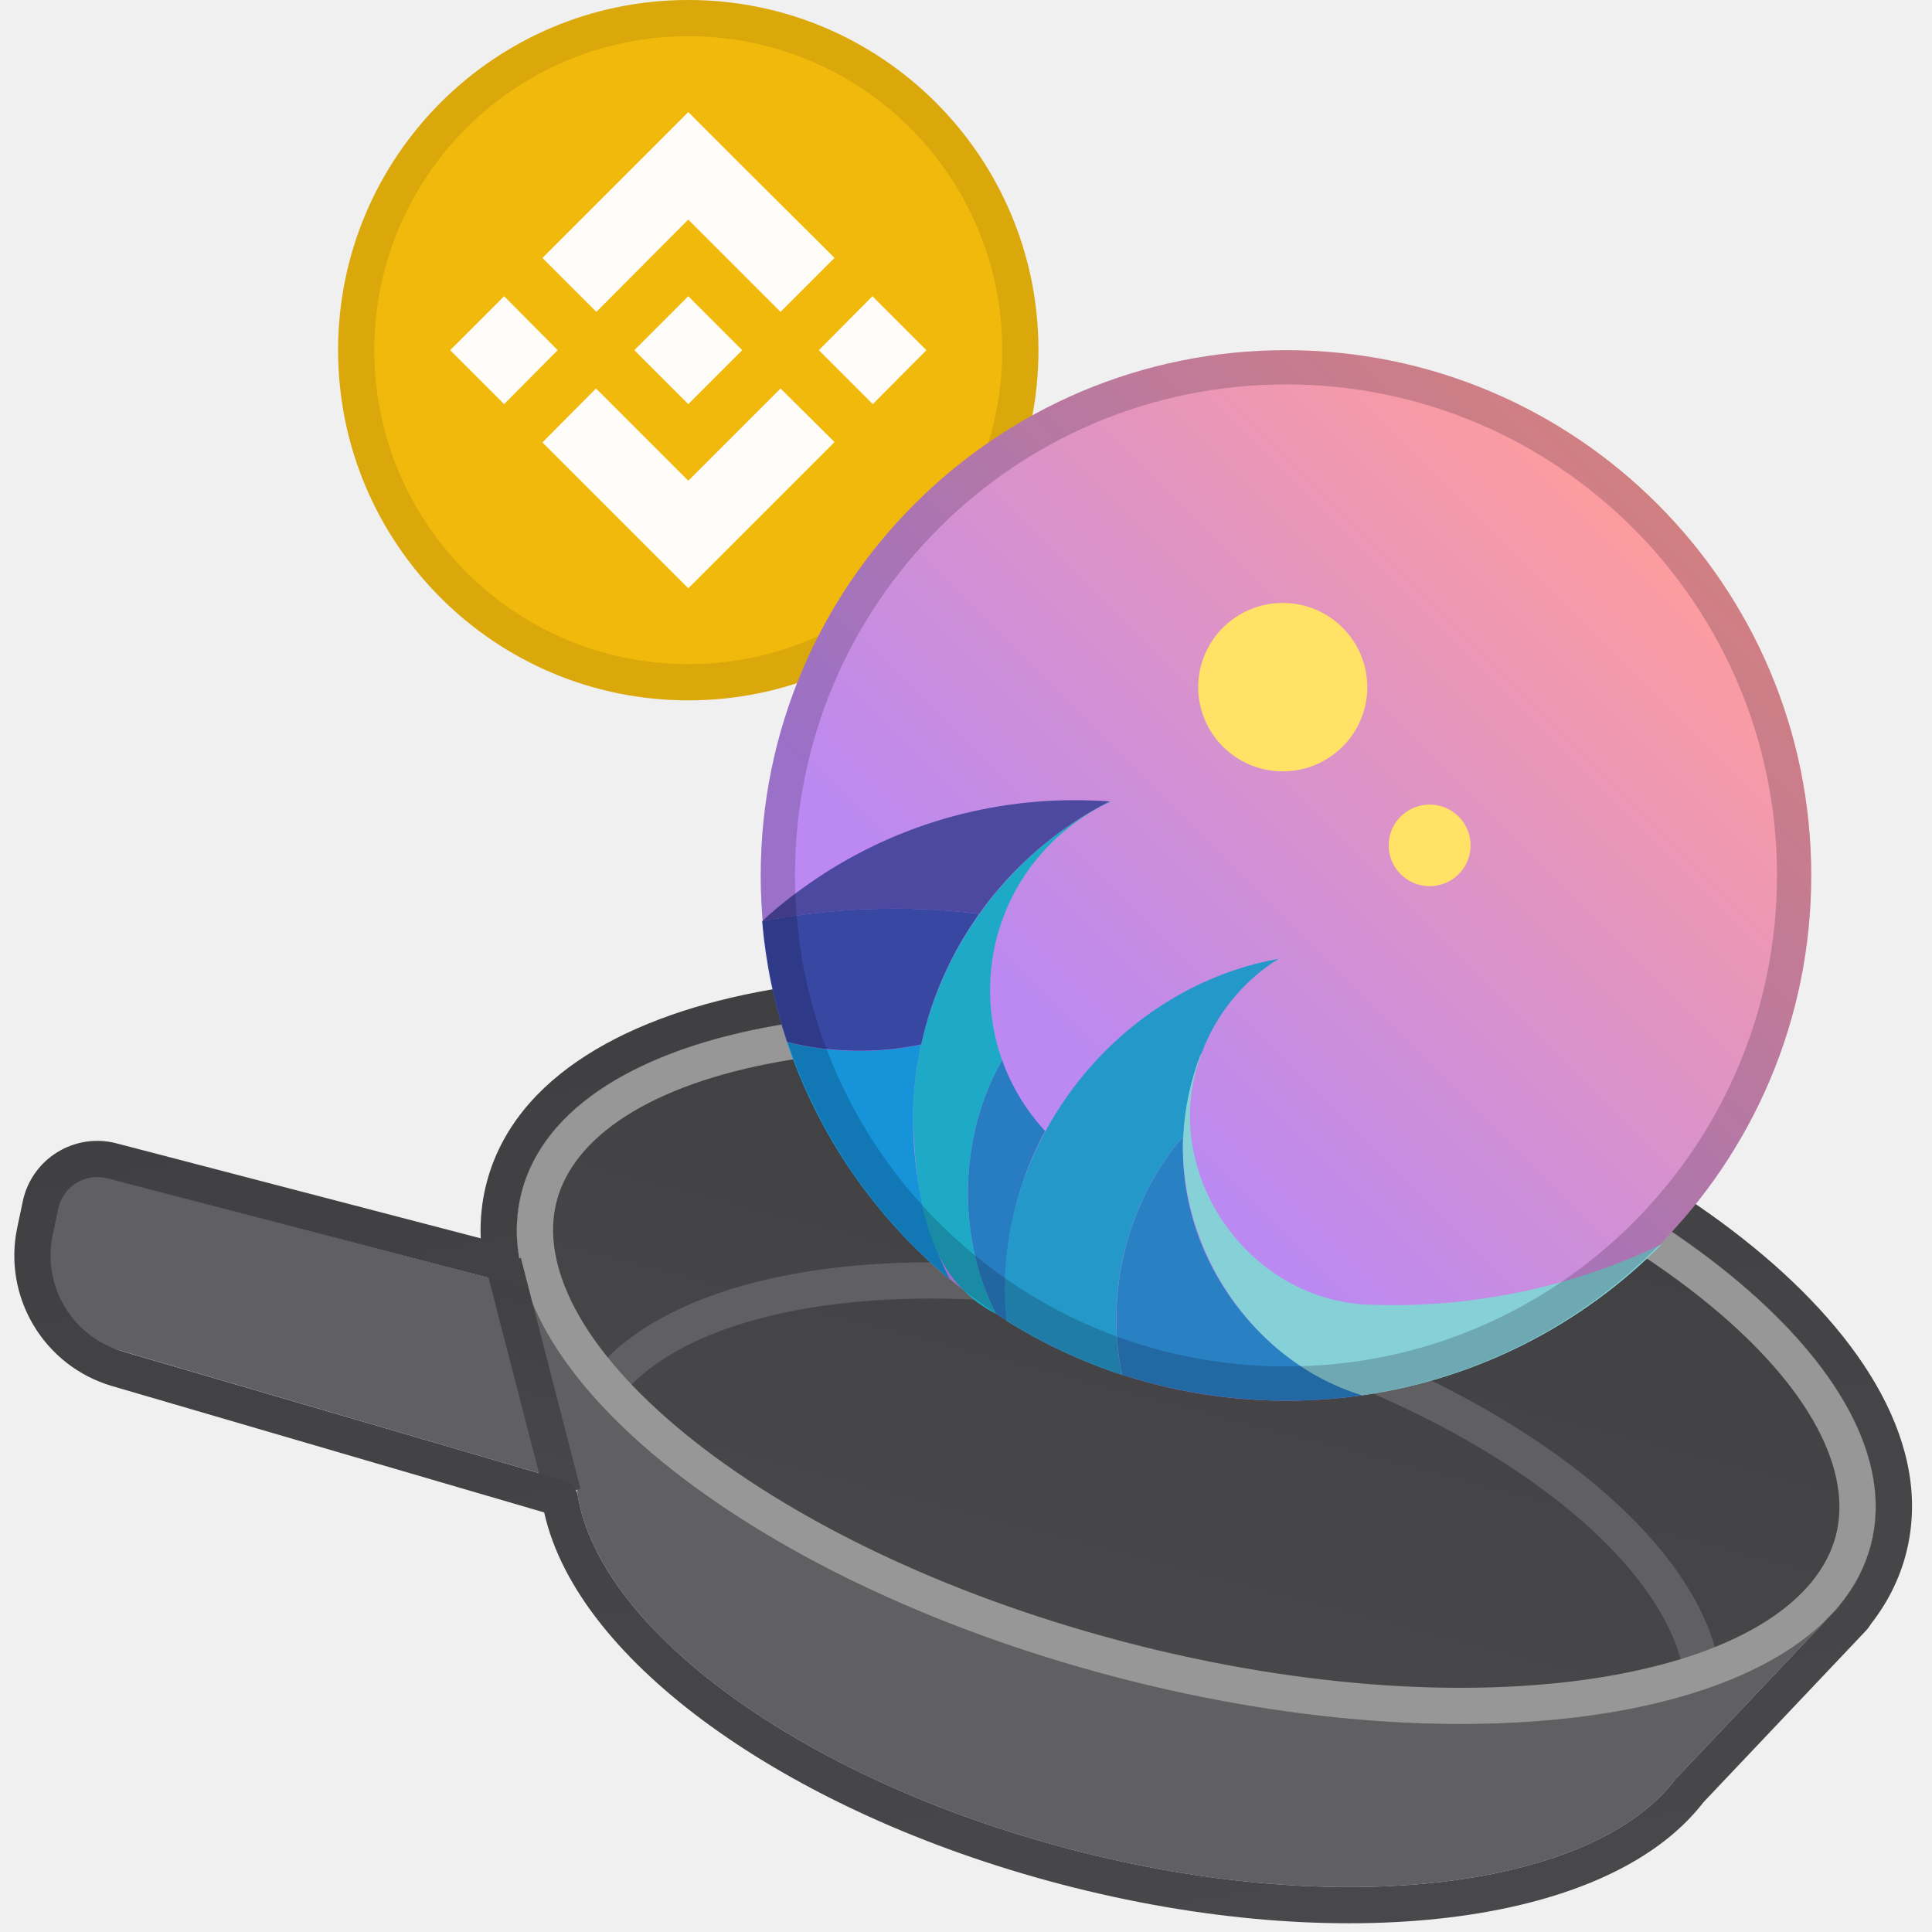
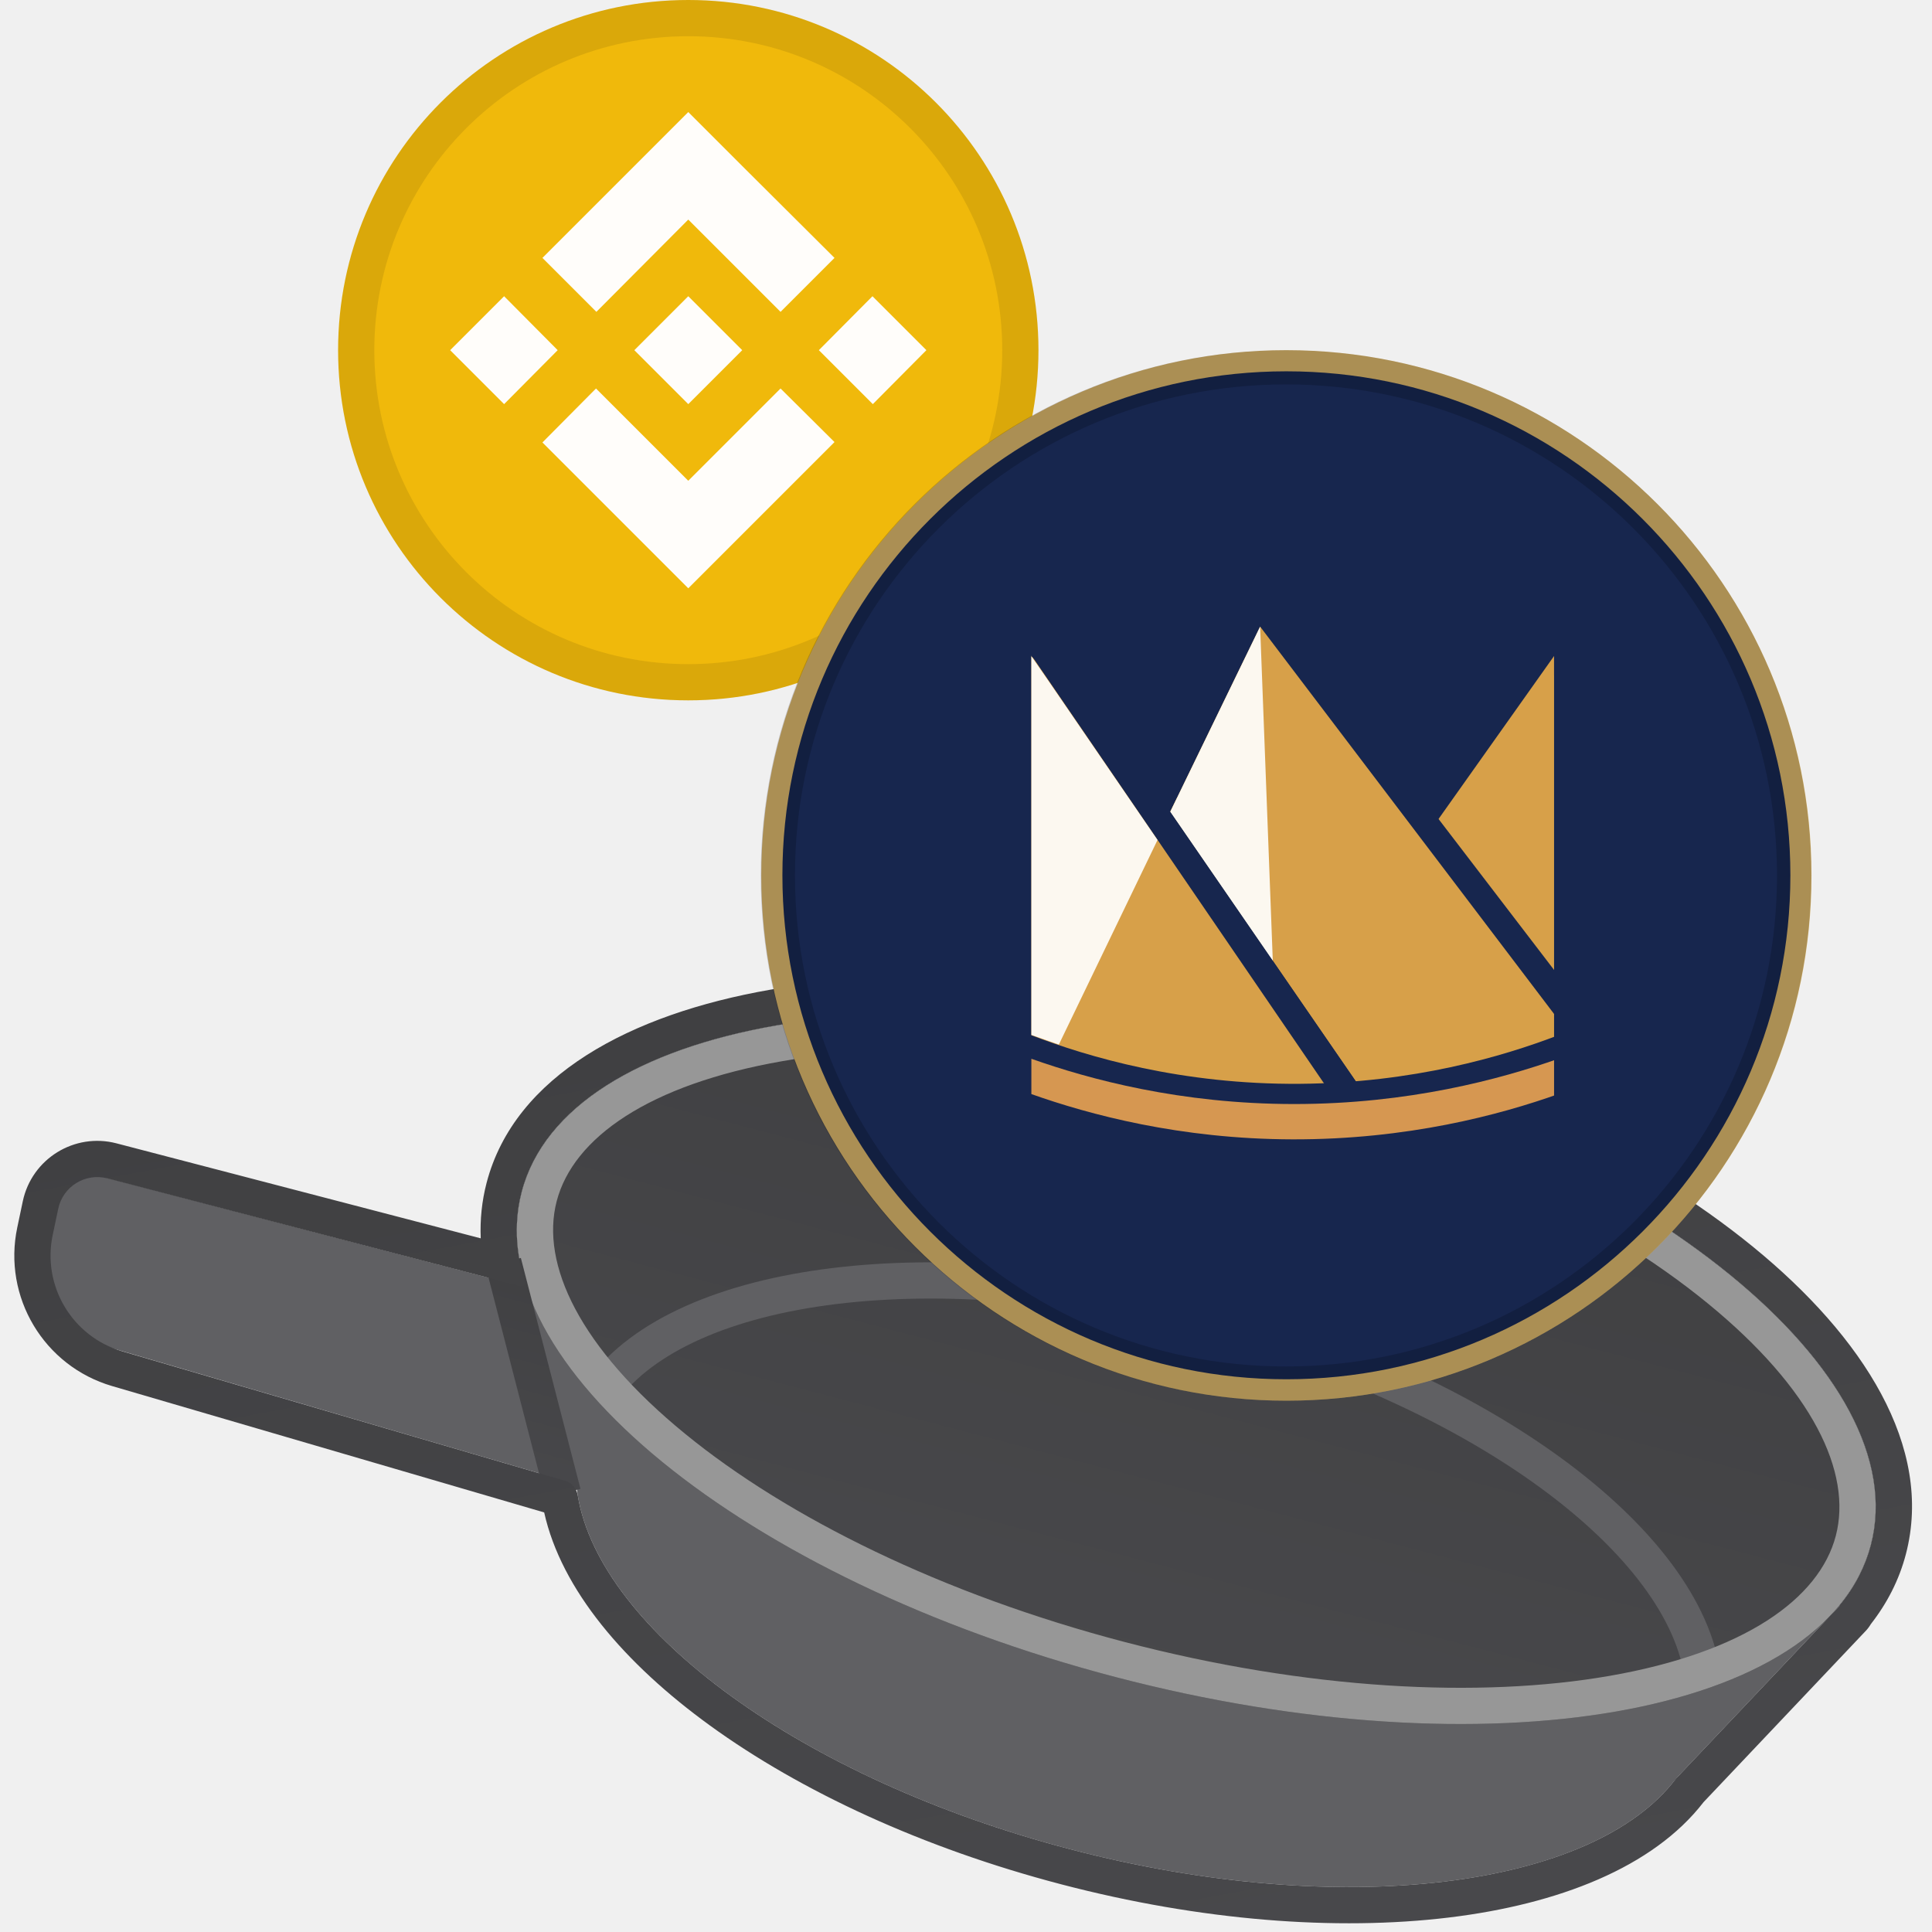
<svg xmlns="http://www.w3.org/2000/svg" width="96" height="96" viewBox="0 0 96 96" fill="none">
  <g clip-path="url(#clip0)">
    <path d="M28.827 71.417C26.92 78.704 37.827 87.87 53.188 91.89C68.55 95.91 82.549 93.262 84.456 85.975C86.362 78.688 75.456 69.522 60.094 65.502C44.733 61.482 30.734 64.13 28.827 71.417Z" fill="#606063" />
    <path d="M82.155 89.564L91.408 79.793L25.795 62.622L29.228 75.713L82.155 89.564Z" fill="#606063" />
    <path d="M29.96 64.976L4.844 58.403C3.755 58.118 2.648 58.795 2.406 59.895L2.125 61.172C1.565 63.716 3.072 66.26 5.573 66.992L30.66 74.335L29.96 64.976Z" fill="#606063" />
    <path d="M25.922 59.226C23.705 67.694 36.916 78.487 55.428 83.331C73.941 88.176 90.745 85.239 92.961 76.77C95.177 68.302 81.967 57.509 63.454 52.664C44.942 47.82 28.138 50.757 25.922 59.226Z" fill="url(#paint0_linear)" />
    <path fill-rule="evenodd" clip-rule="evenodd" d="M76.604 73.971C80.863 77.103 83.352 80.491 83.723 83.494L85.509 83.273C85.046 79.531 82.067 75.755 77.67 72.521C73.236 69.261 67.207 66.433 60.322 64.631C53.438 62.829 46.796 62.341 41.333 63.012C35.916 63.677 31.469 65.509 29.232 68.545L30.681 69.613C32.476 67.177 36.305 65.443 41.552 64.798C46.754 64.16 53.165 64.619 59.866 66.373C66.568 68.126 72.382 70.867 76.604 73.971Z" fill="#606063" />
    <path fill-rule="evenodd" clip-rule="evenodd" d="M34.041 71.243C28.808 66.969 26.842 62.819 27.663 59.681C28.484 56.544 32.231 53.889 38.887 52.726C45.371 51.592 53.934 52.033 62.998 54.406C72.063 56.778 79.745 60.588 84.842 64.752C90.075 69.027 92.041 73.177 91.22 76.314C90.399 79.452 86.651 82.107 79.996 83.27C73.512 84.404 64.949 83.962 55.884 81.59C46.819 79.218 39.138 75.408 34.041 71.243ZM55.428 83.331C36.916 78.487 23.705 67.694 25.922 59.226C28.138 50.757 44.942 47.82 63.454 52.664C81.967 57.509 95.177 68.302 92.961 76.77C90.745 85.239 73.941 88.176 55.428 83.331Z" fill="#979797" />
    <path fill-rule="evenodd" clip-rule="evenodd" d="M27.1 74.429L24.138 62.956L25.881 62.506L28.843 73.979L27.1 74.429Z" fill="url(#paint1_linear)" />
    <path fill-rule="evenodd" clip-rule="evenodd" d="M26.081 63.714C26.055 63.625 26.029 63.536 26.004 63.447C25.959 63.284 25.919 63.12 25.883 62.957L25.798 62.633C25.797 62.628 25.802 62.623 25.807 62.625C25.811 62.626 25.816 62.622 25.815 62.617C25.814 62.612 25.813 62.607 25.812 62.602C25.784 62.443 25.76 62.284 25.741 62.126C25.736 62.087 25.731 62.05 25.727 62.011C25.684 61.614 25.669 61.218 25.685 60.827C25.685 60.827 25.685 60.827 25.685 60.826C25.706 60.285 25.784 59.751 25.922 59.226C28.138 50.757 44.942 47.82 63.454 52.664C81.966 57.509 95.177 68.302 92.961 76.77C92.823 77.295 92.63 77.799 92.383 78.281C92.383 78.282 92.383 78.282 92.383 78.282C92.117 78.803 91.788 79.298 91.402 79.767C91.399 79.771 91.396 79.775 91.393 79.778C91.391 79.78 91.391 79.782 91.391 79.783C91.391 79.786 91.393 79.789 91.396 79.79C91.399 79.791 91.401 79.793 91.401 79.796C91.402 79.798 91.401 79.8 91.4 79.802L91.035 80.186C90.993 80.232 90.95 80.277 90.907 80.322L90.165 81.105L90.164 81.106L83.276 88.379C79.191 93.798 66.718 95.43 53.188 91.889C39.807 88.387 29.805 80.98 28.71 74.312C28.654 73.971 28.42 73.68 28.088 73.583L6.076 67.146C3.59 66.419 2.083 63.899 2.619 61.365L2.894 60.062C3.128 58.955 4.239 58.268 5.334 58.553L25.883 63.912C26.003 63.944 26.113 63.834 26.081 63.714ZM23.887 61.532C23.849 60.605 23.942 59.681 24.18 58.77C25.575 53.439 31.338 50.391 38.267 49.179C45.367 47.938 54.462 48.451 63.91 50.923C73.357 53.395 81.538 57.404 87.12 61.964C92.567 66.414 96.097 71.895 94.702 77.226C94.368 78.504 93.771 79.664 92.962 80.699C92.892 80.818 92.808 80.932 92.707 81.039L92.354 81.411C92.352 81.414 92.35 81.416 92.348 81.418C92.302 81.467 92.255 81.517 92.208 81.566C92.206 81.568 92.204 81.57 92.202 81.572L84.649 89.547C82.147 92.791 77.433 94.624 71.99 95.281C66.41 95.955 59.68 95.449 52.733 93.631C45.861 91.832 39.804 89.02 35.286 85.746C31.038 82.668 27.893 78.989 27.04 75.152L5.571 68.873C2.182 67.882 0.128 64.448 0.858 60.993L1.133 59.689C1.58 57.578 3.7 56.267 5.788 56.812L23.887 61.532Z" fill="url(#paint2_linear)" />
    <circle cx="34.2" cy="17.4" r="17.4" fill="#F0B90B" />
    <path d="M27.711 17.4L25.049 20.081L22.368 17.4L25.049 14.719L27.711 17.4ZM34.2 10.911L38.785 15.496L41.466 12.815L36.881 8.249L34.2 5.568L31.52 8.249L26.953 12.815L29.634 15.496L34.2 10.911ZM43.352 14.719L40.689 17.4L43.37 20.081L46.032 17.4L43.352 14.719ZM34.2 23.889L29.615 19.304L26.953 21.985L31.538 26.57L34.2 29.232L36.881 26.551L41.466 21.966L38.785 19.304L34.2 23.889ZM34.2 20.081L36.881 17.4L34.2 14.719L31.52 17.4L34.2 20.081Z" fill="#FFFDFA" />
    <g style="mix-blend-mode:multiply" opacity="0.1">
      <path fill-rule="evenodd" clip-rule="evenodd" d="M34.2 33C42.816 33 49.8 26.016 49.8 17.4C49.8 8.784 42.816 1.8 34.2 1.8C25.584 1.8 18.6 8.784 18.6 17.4C18.6 26.016 25.584 33 34.2 33ZM34.2 34.8C43.81 34.8 51.6 27.01 51.6 17.4C51.6 7.79 43.81 0 34.2 0C24.59 0 16.8 7.79 16.8 17.4C16.8 27.01 24.59 34.8 34.2 34.8Z" fill="#191326" />
    </g>
-     <path d="M63.9 69.6C78.315 69.6 90 57.915 90 43.5C90 29.085 78.315 17.4 63.9 17.4C49.485 17.4 37.8 29.085 37.8 43.5C37.8 57.915 49.485 69.6 63.9 69.6Z" fill="url(#paint3_linear)" />
-     <path d="M47.204 63.587C43.5 60.511 40.66 56.436 39.101 51.778C41.226 52.322 43.6 52.371 45.774 51.906C44.901 55.773 45.457 60.145 47.204 63.587Z" fill="#1693D9" />
-     <path d="M67.691 69.333C63.729 69.916 59.459 69.531 55.755 68.304C54.891 64.16 56.042 59.66 58.803 56.456C58.466 62.143 62.259 67.612 67.691 69.333Z" fill="#2981C4" />
-     <path d="M50.789 58.859C50.084 60.956 49.806 63.349 50.025 65.624C49.846 65.515 49.677 65.406 49.498 65.288C47.532 61.49 47.631 56.426 49.796 52.678C50.263 53.993 50.998 55.19 51.931 56.199C51.474 57.049 51.087 57.94 50.789 58.859Z" fill="#287CC2" />
-     <path d="M82.557 61.836C78.595 65.861 73.312 68.542 67.691 69.333C60.789 67.226 56.907 58.988 59.677 52.361C59.687 52.371 59.687 52.371 59.697 52.381C57.562 57.969 61.723 64.358 67.691 64.813C72.785 65.07 77.959 64.042 82.557 61.836Z" fill="#86D0D7" />
-     <path d="M63.53 47.644C61.763 48.742 60.402 50.423 59.687 52.391C59.677 52.381 59.677 52.381 59.667 52.371C59.171 53.647 58.863 55.022 58.793 56.466C56.032 59.67 54.881 64.17 55.745 68.314C53.709 67.652 51.792 66.742 50.015 65.634C49.121 57.267 55.248 49.128 63.53 47.644Z" fill="#2499C9" />
-     <path d="M49.687 46.052C49.002 48.139 49.032 50.591 49.796 52.678C47.631 56.416 47.532 61.49 49.498 65.288C45.993 63.528 45.536 59.393 45.367 55.714C45.307 49.098 49.22 42.788 55.139 39.831C55.159 39.831 55.179 39.831 55.198 39.831C52.587 41.037 50.571 43.292 49.687 46.052Z" fill="#1EAAC6" />
-     <path d="M55.139 39.821C52.547 41.136 50.323 43.065 48.654 45.409C47.274 45.241 45.854 45.152 44.424 45.152C42.179 45.152 39.985 45.369 37.87 45.785C37.87 45.785 37.87 45.785 37.87 45.775C37.989 45.666 38.108 45.557 38.227 45.448C38.743 44.993 39.29 44.558 39.856 44.153C43.649 41.393 48.337 39.761 53.391 39.761C53.987 39.761 54.563 39.781 55.139 39.821Z" fill="#4D49A1" />
-     <path d="M63.739 38.328C66.059 38.328 67.939 36.455 67.939 34.144C67.939 31.834 66.059 29.96 63.739 29.96C61.419 29.96 59.538 31.834 59.538 34.144C59.538 36.455 61.419 38.328 63.739 38.328Z" fill="#FFE266" />
-     <path d="M71.038 44.034C72.162 44.034 73.073 43.126 73.073 42.007C73.073 40.887 72.162 39.979 71.038 39.979C69.913 39.979 69.002 40.887 69.002 42.007C69.002 43.126 69.913 44.034 71.038 44.034Z" fill="#FFE266" />
-     <path d="M48.654 45.409C47.284 47.337 46.291 49.523 45.774 51.897C43.609 52.362 41.226 52.312 39.101 51.768C38.465 49.859 38.048 47.862 37.87 45.785C41.325 45.092 45.119 44.964 48.654 45.409Z" fill="#3847A2" />
+     <path d="M63.92 69.03C78.024 69.03 89.457 57.596 89.457 43.492C89.457 29.388 78.024 17.955 63.92 17.955C49.816 17.955 38.382 29.388 38.382 43.492C38.382 57.596 49.816 69.03 63.92 69.03Z" fill="#17264E" />
+     <path d="M77.386 50.585C77.386 50.57 77.371 50.57 77.371 50.555C77.296 50.435 77.281 50.316 77.326 50.225C77.326 50.211 77.326 50.181 77.341 50.166C77.221 49.821 77.056 49.491 77.071 49.146C76.846 48.906 76.936 48.426 77.341 48.456C77.371 48.456 77.416 48.471 77.446 48.471V32.576H64.909C64.879 32.62 64.834 32.666 64.789 32.696C64.744 32.725 64.699 32.755 64.654 32.77C64.549 32.831 64.415 32.861 64.294 32.876C64.175 32.876 64.025 32.831 63.905 32.77C63.875 32.755 63.845 32.74 63.815 32.725C63.755 32.681 63.695 32.636 63.65 32.576H51.248V51.44C54.068 52.52 58.716 53.899 64.594 53.854C70.203 53.809 74.657 52.505 77.431 51.44V50.69C77.416 50.645 77.401 50.615 77.386 50.585Z" fill="#D7A049" />
+     <path d="M51.248 32.561L65.794 53.84H67.444L52.793 32.561H51.248Z" fill="#17264E" />
+     <path d="M63.62 32.561L77.581 50.9V48.666L65.254 32.561H63.62Z" fill="#17264E" />
+     <path d="M51.248 32.606L62.615 31.136L58.476 39.669L51.248 32.606Z" fill="#17264E" />
+     <path d="M77.926 31.601L71.208 41.078L64.594 31.601H77.926Z" fill="#17264E" />
+     <path d="M62.615 31.136L57.786 41.078L54.862 35.56L62.615 31.136Z" fill="#17264E" />
+     <path d="M58.146 40.343L62.615 31.136L77.431 50.66L58.146 40.343Z" fill="#D7A049" />
+     <path d="M52.613 51.905L57.517 41.738L52.088 33.82L51.248 32.606V51.425L52.613 51.905Z" fill="#FCF8F0" />
+     <path d="M62.615 31.136L63.245 47.751L58.146 40.343L62.615 31.136Z" fill="#FCF8F0" />
+     <path d="M51.248 52.61V54.364C54.127 55.384 58.626 56.599 64.22 56.614C69.933 56.629 74.522 55.399 77.431 54.364C77.431 53.78 77.431 53.195 77.431 52.61C74.537 53.63 69.993 54.859 64.309 54.859C58.656 54.859 54.127 53.63 51.248 52.61Z" fill="#D69751" />
+     <path d="M63.92 69.6C49.524 69.6 37.827 57.888 37.827 43.508C37.827 29.112 49.539 17.4 63.92 17.4C78.316 17.4 90.012 29.112 90.012 43.492C90.027 57.888 78.316 69.6 63.92 69.6ZM63.92 18.45C50.109 18.45 38.877 29.681 38.877 43.492C38.877 57.303 50.109 68.535 63.92 68.535C77.731 68.535 88.963 57.303 88.963 43.492C88.963 29.681 77.731 18.45 63.92 18.45Z" fill="#D1AF65" />
+     <path d="M64.879 30.851L64.639 32.755L66.124 33.82V31.601L64.879 30.851Z" fill="#17264E" />
+     <path d="M67.444 53.84L56.932 38.574L56.827 39.279L66.904 54.124L67.444 53.84Z" fill="#17264E" />
+     <path d="M77.221 32.606V55.129H77.926L78.091 32.561L77.221 32.606Z" fill="#17264E" />
+     <path d="M77.926 31.136H77.221V33.565H77.926V31.136Z" fill="#17264E" />
+     <path d="M51.248 31.601V32.606H52.103L51.248 31.601Z" fill="#17264E" />
    <g style="mix-blend-mode:multiply" opacity="0.2">
      <path fill-rule="evenodd" clip-rule="evenodd" d="M63.9 67.898C77.375 67.898 88.298 56.975 88.298 43.5C88.298 30.026 77.375 19.102 63.9 19.102C50.425 19.102 39.502 30.026 39.502 43.5C39.502 56.975 50.425 67.898 63.9 67.898ZM63.9 69.6C78.315 69.6 90 57.915 90 43.5C90 29.085 78.315 17.4 63.9 17.4C49.485 17.4 37.8 29.085 37.8 43.5C37.8 57.915 49.485 69.6 63.9 69.6Z" fill="#191326" />
    </g>
  </g>
  <defs>
    <linearGradient id="paint0_linear" x1="63.454" y1="52.664" x2="55.428" y2="83.331" gradientUnits="userSpaceOnUse">
      <stop stop-color="#404042" />
      <stop offset="1" stop-color="#48484B" />
    </linearGradient>
    <linearGradient id="paint1_linear" x1="27.94" y1="63.058" x2="25.041" y2="73.878" gradientUnits="userSpaceOnUse">
      <stop stop-color="#404042" />
      <stop offset="1" stop-color="#48484B" />
    </linearGradient>
    <linearGradient id="paint2_linear" x1="44.097" y1="48.101" x2="53.454" y2="98.772" gradientUnits="userSpaceOnUse">
      <stop stop-color="#404042" />
      <stop offset="1" stop-color="#48484B" />
    </linearGradient>
-     <linearGradient id="paint3_linear" x1="45.443" y1="61.947" x2="82.347" y2="25.043" gradientUnits="userSpaceOnUse">
-       <stop offset="0.239" stop-color="#BB89F1" />
-       <stop offset="1" stop-color="#FF9D9C" />
-     </linearGradient>
    <clipPath id="clip0">
      <rect width="96" height="96" fill="white" />
    </clipPath>
  </defs>
</svg>
